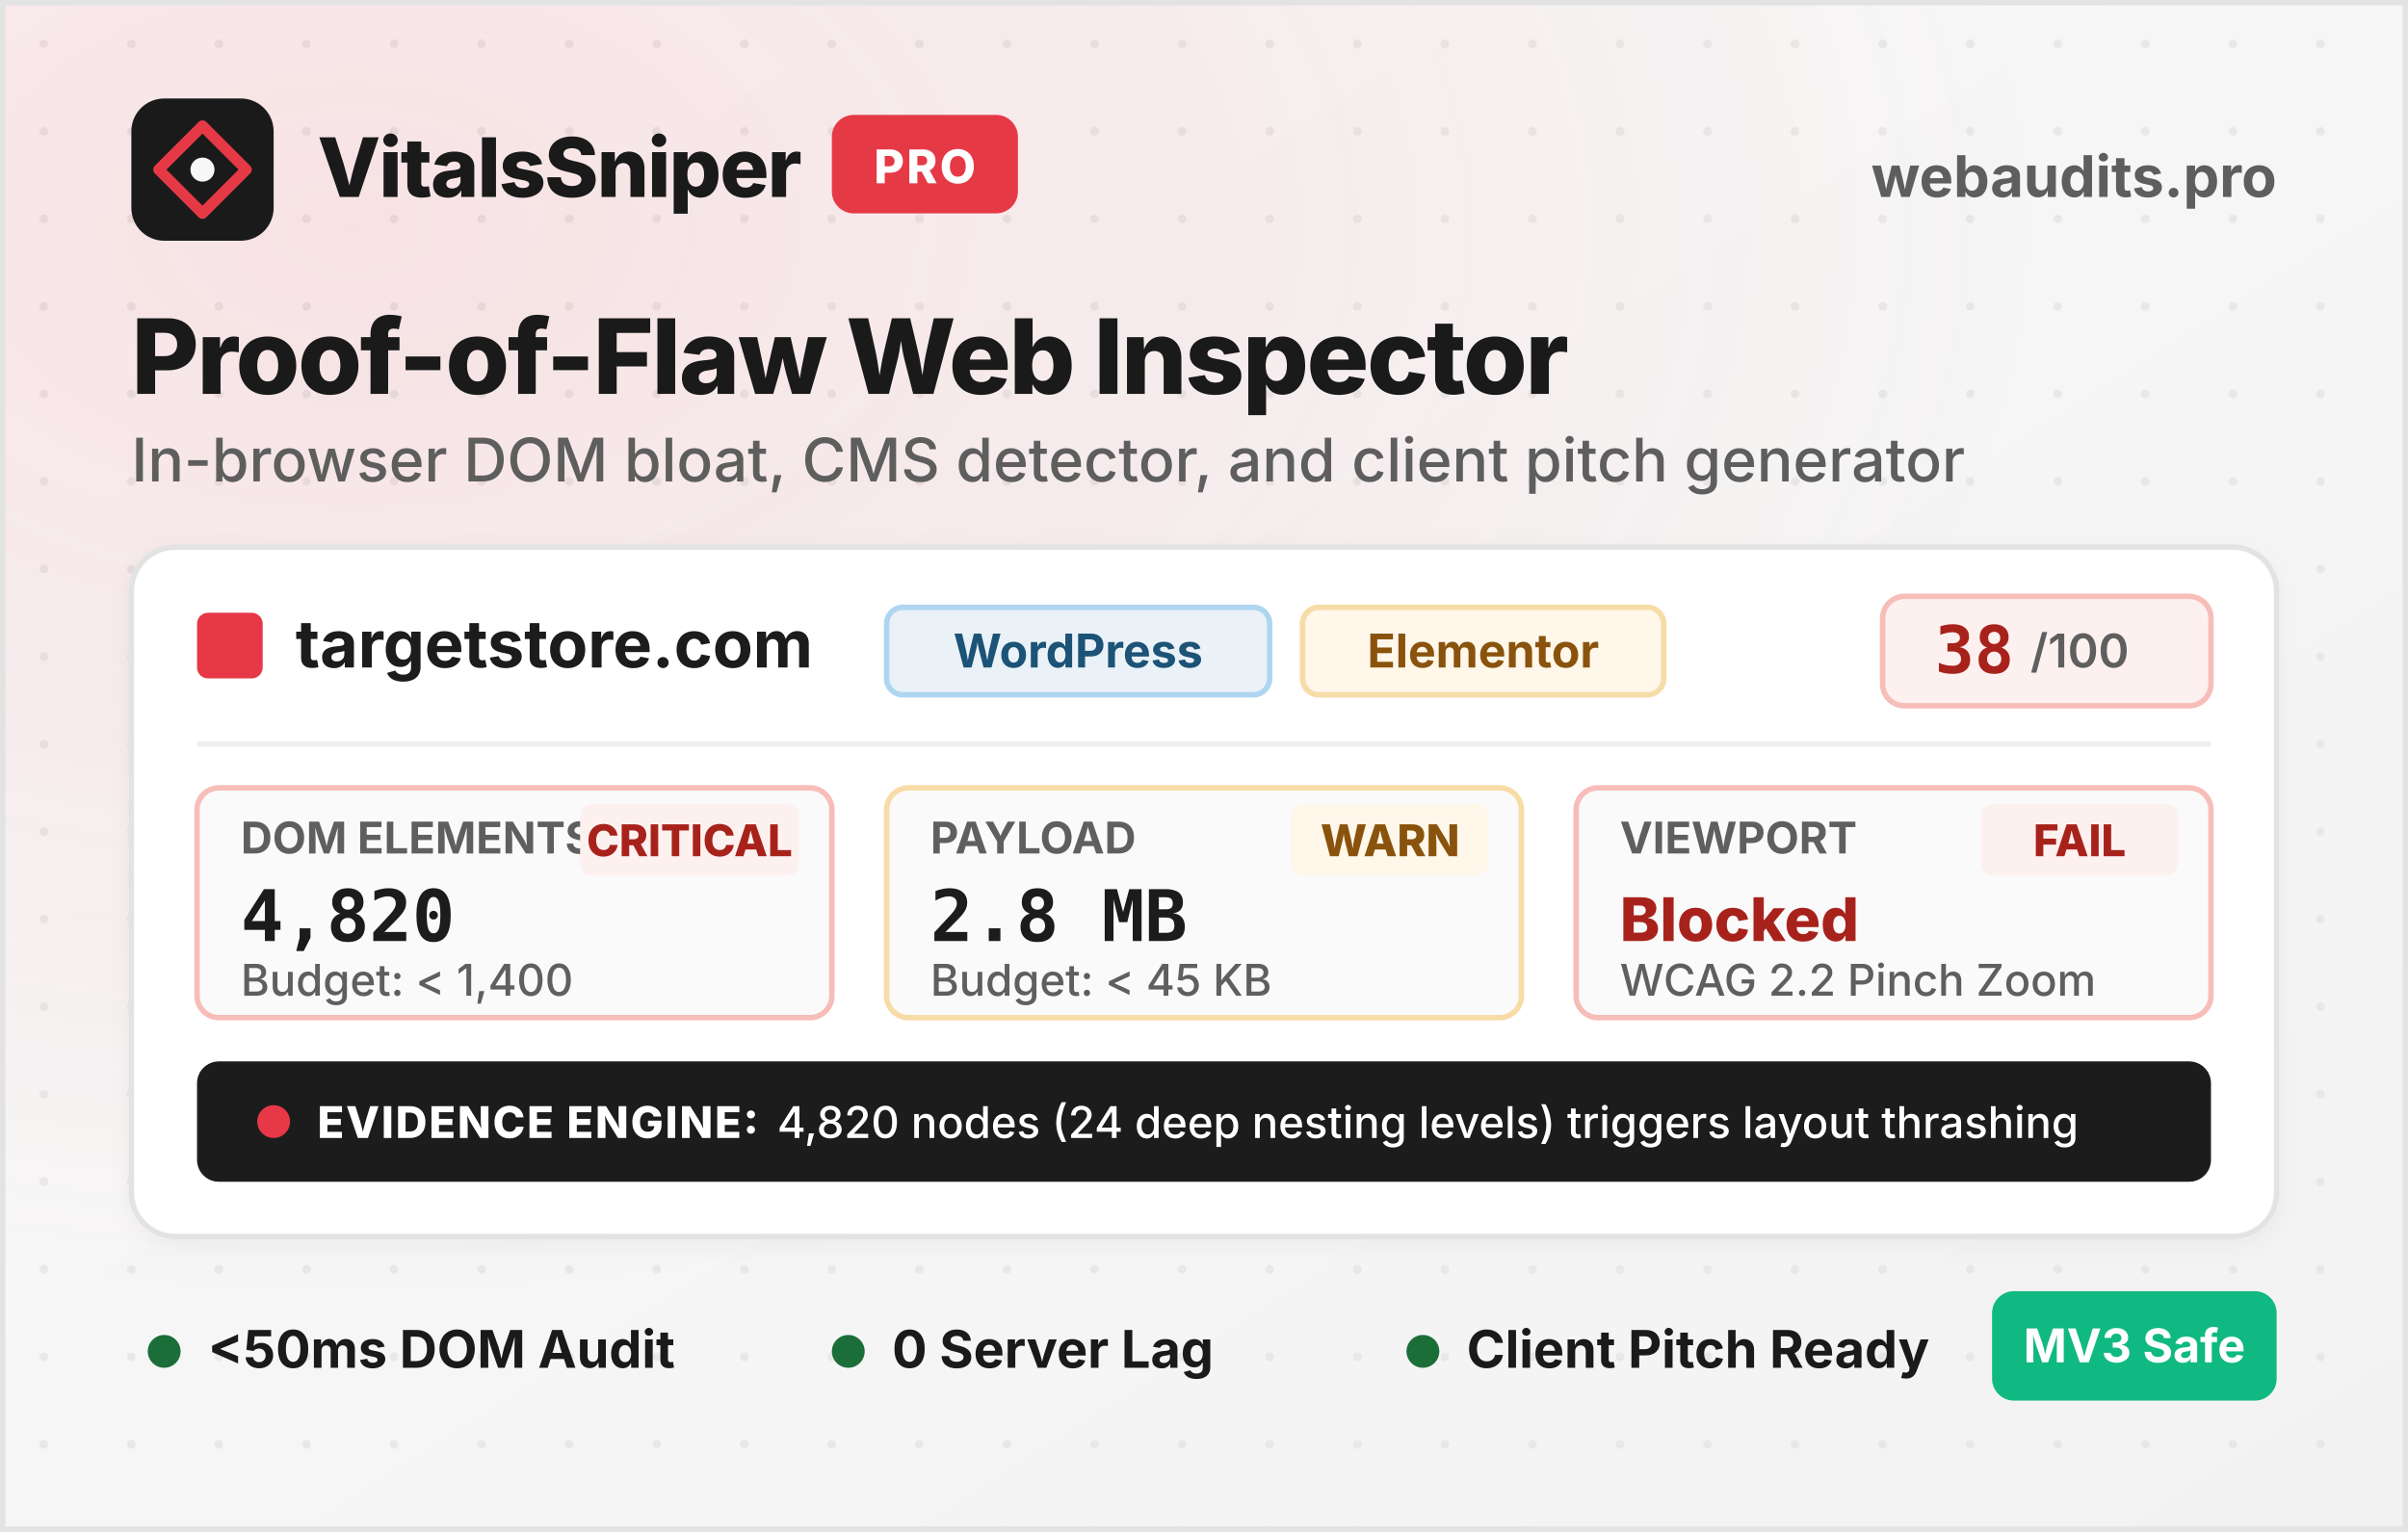
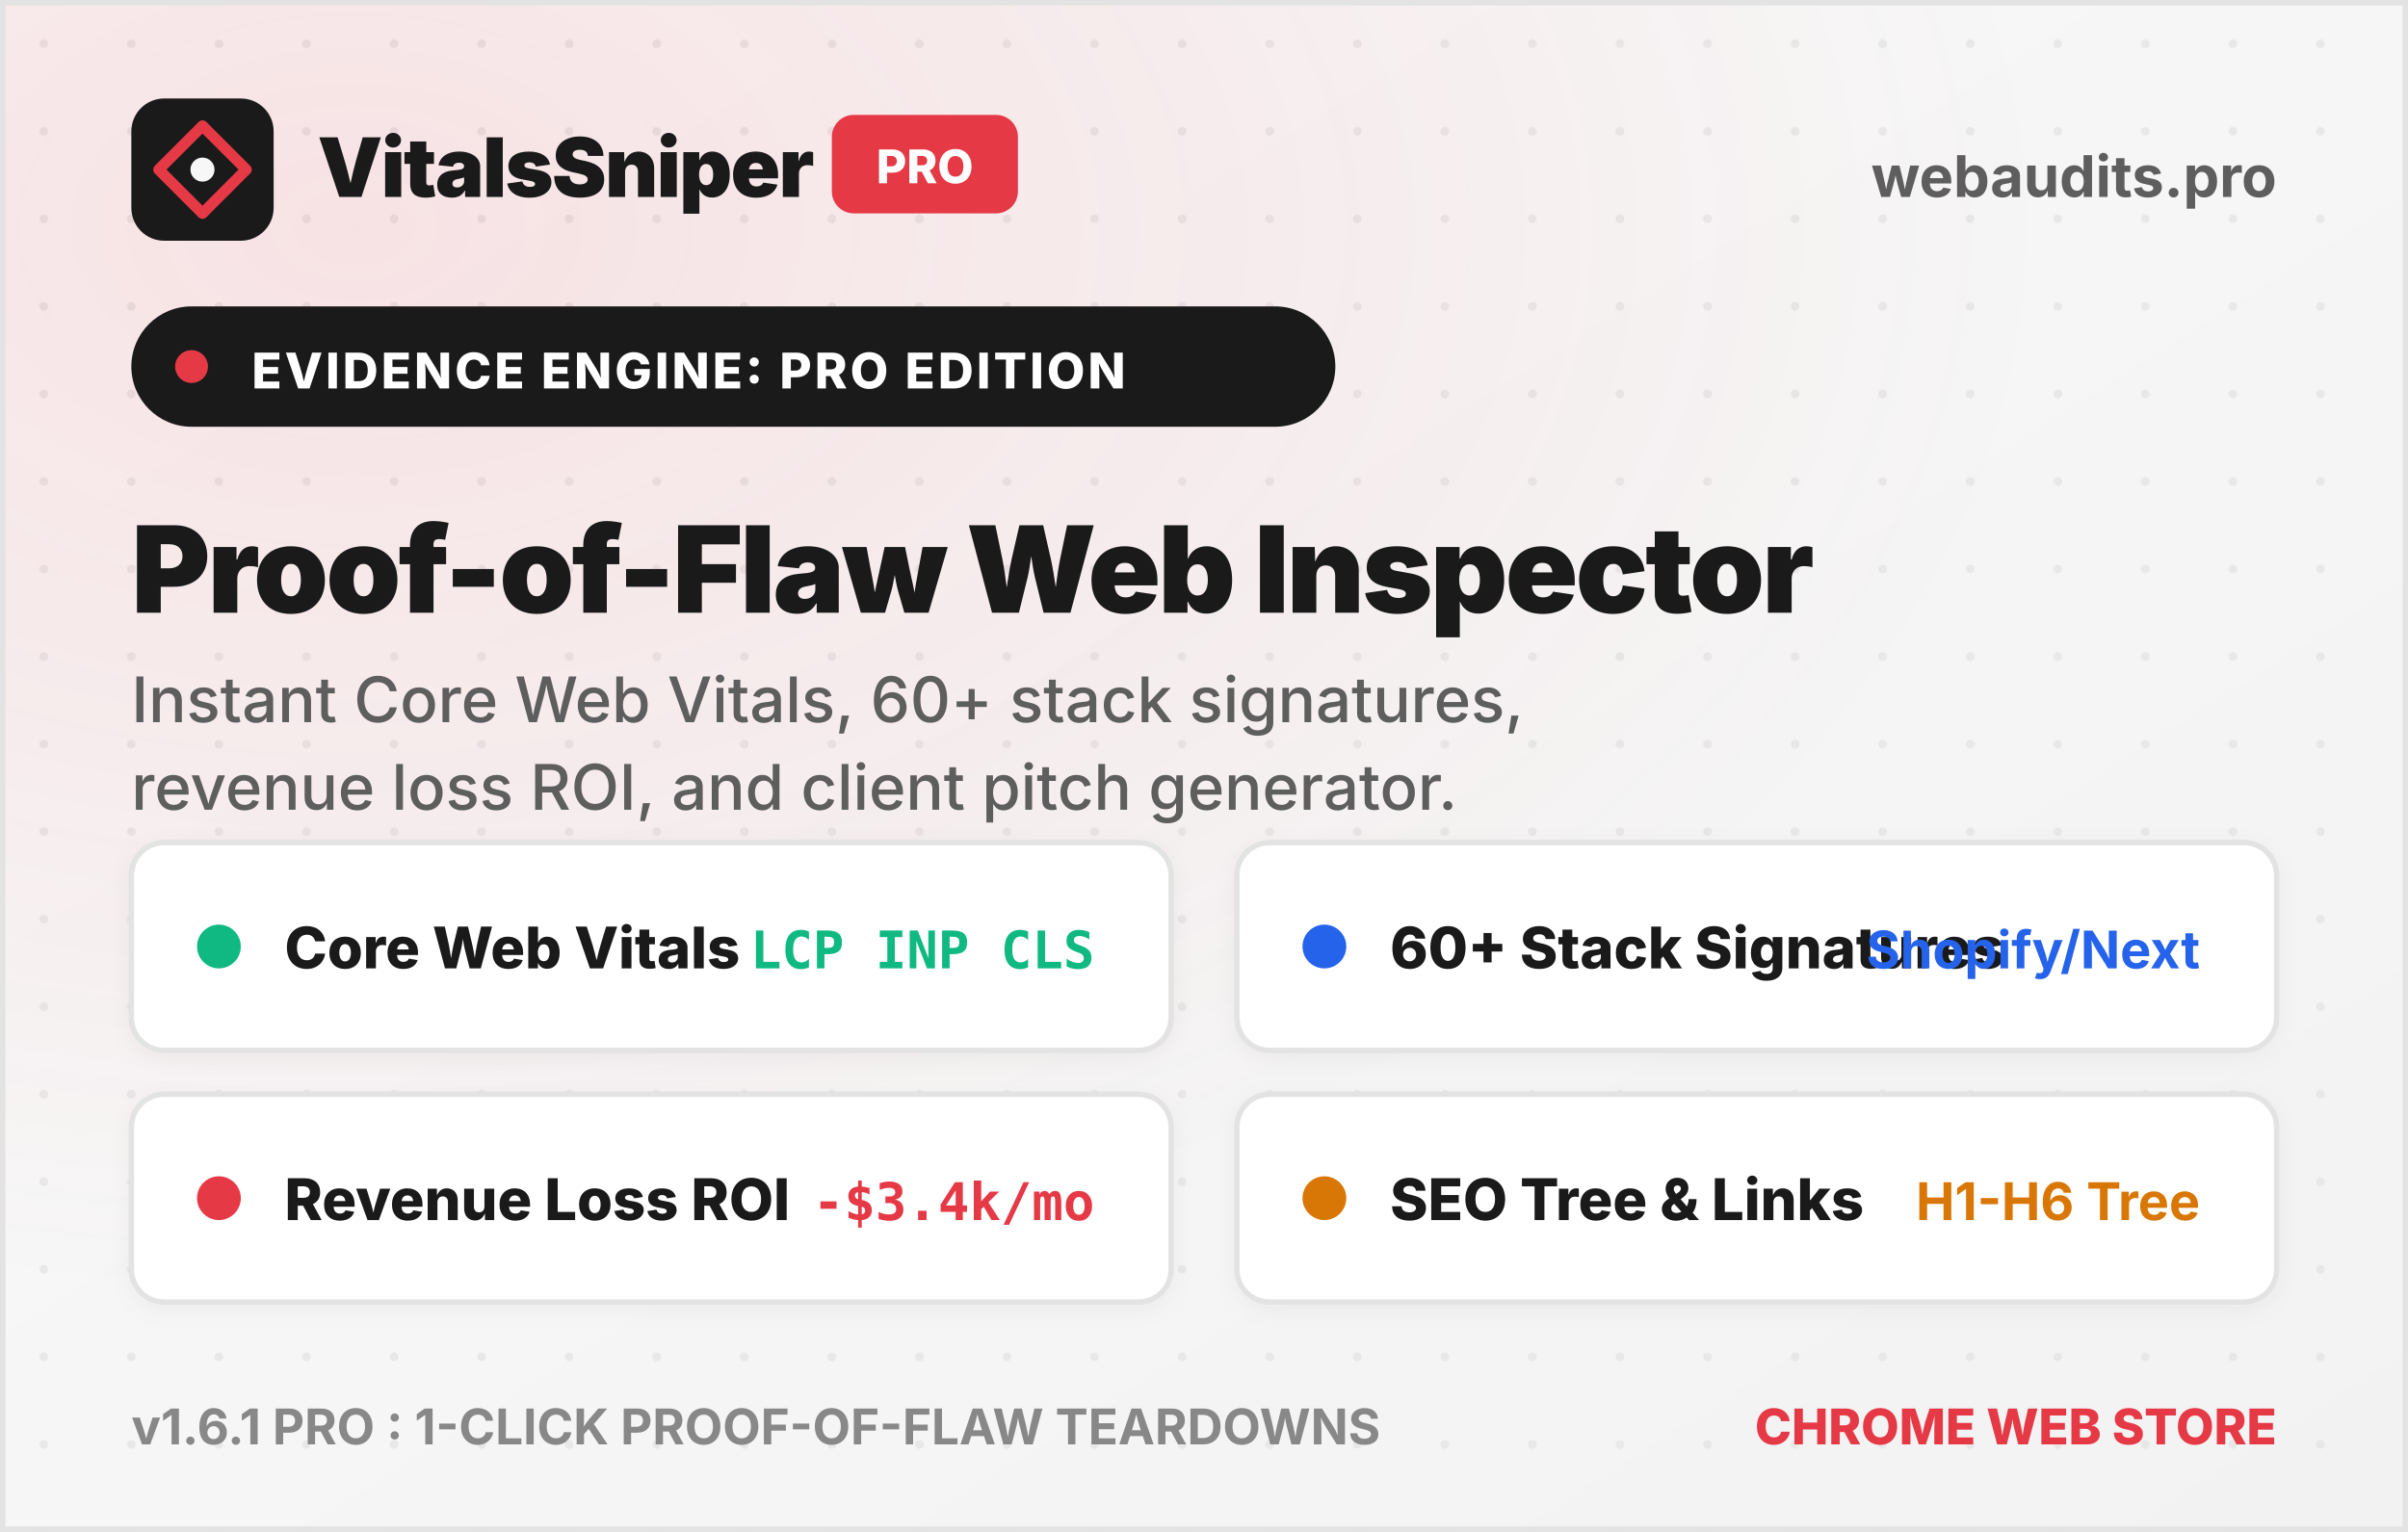
<svg xmlns="http://www.w3.org/2000/svg" viewBox="0 0 440 280" width="440" height="280">
  <defs>
-     <linearGradient id="bgGrad" x1="0%" y1="0%" x2="100%" y2="100%">
+     <linearGradient id="promoBg" x1="0%" y1="0%" x2="100%" y2="100%">
      <stop offset="0%" stop-color="#fafafa" />
      <stop offset="100%" stop-color="#f2f2f2" />
    </linearGradient>
-     <radialGradient id="glowGrad" cx="15%" cy="15%" r="70%">
+     <radialGradient id="promoGlow" cx="15%" cy="15%" r="70%">
      <stop offset="0%" stop-color="#e63946" stop-opacity="0.12" />
      <stop offset="100%" stop-color="#e63946" stop-opacity="0" />
    </radialGradient>
-     <filter id="panelShadow" x="-10%" y="-10%" width="120%" height="125%">
+     <filter id="tileShadow" x="-10%" y="-10%" width="120%" height="125%">
      <feDropShadow dx="0" dy="4" stdDeviation="8" flood-color="#1a1a1a" flood-opacity="0.08" />
      <feDropShadow dx="0" dy="1" stdDeviation="2" flood-color="#1a1a1a" flood-opacity="0.04" />
    </filter>
-     <filter id="badgeShadow" x="-10%" y="-10%" width="120%" height="120%">
-       <feDropShadow dx="0" dy="2" stdDeviation="3" flood-color="#1a1a1a" flood-opacity="0.06" />
-     </filter>
-     <pattern id="dotGrid" width="16" height="16" patternUnits="userSpaceOnUse">
+     <pattern id="promoDots" width="16" height="16" patternUnits="userSpaceOnUse">
      <circle cx="8" cy="8" r="0.8" fill="#e3e3e3" opacity="0.7" />
    </pattern>
  </defs>
  <style>
    .font-sans { font-family: -apple-system, BlinkMacSystemFont, "Inter", "Segoe UI", Roboto, sans-serif; }
    .font-mono { font-family: ui-monospace, SFMono-Regular, Menlo, Monaco, Consolas, monospace; font-variant-numeric: tabular-nums; }
  </style>
-   <rect width="440" height="280" fill="url(#bgGrad)" />
-   <rect width="440" height="280" fill="url(#dotGrid)" />
-   <rect width="440" height="280" fill="url(#glowGrad)" />
-   <rect x="0.5" y="0.5" width="439" height="279" rx="0" fill="none" stroke="#e3e3e3" stroke-width="1" />
+   <rect width="440" height="280" fill="url(#promoBg)" />
+   <rect width="440" height="280" fill="url(#promoDots)" />
+   <rect width="440" height="280" fill="url(#promoGlow)" />
+   <rect x="0.5" y="0.5" width="439" height="279" fill="none" stroke="#e3e3e3" stroke-width="1" />
  <g transform="translate(24, 18)">
    <rect x="0" y="0" width="26" height="26" rx="6" fill="#1a1a1a" />
    <path d="M13 5 L21 13 L13 21 L5 13 Z" fill="none" stroke="#e63946" stroke-width="2" stroke-linejoin="round" />
    <circle cx="13" cy="13" r="2.2" fill="#f7f7f7" />
-     <text x="34" y="18" class="font-sans" font-size="15" font-weight="800" fill="#1a1a1a" letter-spacing="-0.3">VitalsSniper</text>
+     <text x="34" y="18" class="font-sans" font-size="15" font-weight="900" fill="#1a1a1a" letter-spacing="-0.3">VitalsSniper</text>
    <rect x="128" y="3" width="34" height="18" rx="4" fill="#e63946" />
-     <text x="145" y="15.5" class="font-sans" font-size="8.5" font-weight="800" fill="#FFFFFF" text-anchor="middle" letter-spacing="0.05em">PRO</text>
+     <text x="145" y="15.5" class="font-sans" font-size="8.5" font-weight="800" fill="#FFFFFF" text-anchor="middle">PRO</text>
    <text x="392" y="18" class="font-sans" font-size="10.5" font-weight="700" fill="#5e5e5e" text-anchor="end">webaudits.pro</text>
  </g>
  <g transform="translate(24, 56)">
-     <text x="0" y="16" class="font-sans" font-size="19" font-weight="800" fill="#1a1a1a" letter-spacing="-0.4">Proof-of-Flaw Web Inspector</text>
-     <text x="0" y="32" class="font-sans" font-size="11" font-weight="500" fill="#5e5e5e">In-browser DOM bloat, CMS detector, and client pitch generator</text>
-   </g>
-   <g transform="translate(24, 100)" filter="url(#panelShadow)">
-     <rect width="392" height="126" rx="8" fill="#FFFFFF" stroke="#e3e3e3" stroke-width="1" />
-     <g transform="translate(12, 10)">
-       <rect x="0" y="2" width="12" height="12" rx="2" fill="#E63946" />
-       <text x="18" y="12" class="font-sans" font-size="12" font-weight="700" fill="#1a1a1a">targetstore.com</text>
-       <rect x="126" y="1" width="70" height="16" rx="3" fill="#EAF2F8" stroke="#AED6F1" stroke-width="1" />
-       <text x="161" y="12" class="font-sans" font-size="8.5" font-weight="700" fill="#1A5276" text-anchor="middle">WordPress</text>
-       <rect x="202" y="1" width="66" height="16" rx="3" fill="#FEF7EA" stroke="#F7DCA8" stroke-width="1" />
-       <text x="235" y="12" class="font-sans" font-size="8.5" font-weight="700" fill="#8A5308" text-anchor="middle">Elementor</text>
-       <g transform="translate(308, -1)">
-         <rect width="60" height="20" rx="4" fill="#FDF1F0" stroke="#F7BDB9" stroke-width="1" />
-         <text x="24" y="14" class="font-mono" font-size="12" font-weight="800" fill="#A8231B" text-anchor="end">38</text>
-         <text x="27" y="13" class="font-sans" font-size="8.5" font-weight="600" fill="#5e5e5e">/100</text>
-       </g>
-     </g>
-     <line x1="12" y1="36" x2="380" y2="36" stroke="#efefef" stroke-width="1" />
-     <g transform="translate(12, 44)">
-       <g transform="translate(0, 0)">
-         <rect width="116" height="42" rx="4" fill="#fafafa" stroke="#F7BDB9" stroke-width="1" />
-         <text x="8" y="12" class="font-sans" font-size="8" font-weight="700" fill="#5e5e5e">DOM ELEMENTS</text>
-         <rect x="70" y="3" width="40" height="13" rx="2" fill="#FDF1F0" />
-         <text x="90" y="12.5" class="font-sans" font-size="8" font-weight="800" fill="#A8231B" text-anchor="middle">CRITICAL</text>
-         <text x="8" y="28" class="font-mono" font-size="13" font-weight="800" fill="#1a1a1a">4,820</text>
-         <text x="8" y="38" class="font-sans" font-size="8" font-weight="500" fill="#5e5e5e">Budget: &lt; 1,400</text>
-       </g>
-       <g transform="translate(126, 0)">
-         <rect width="116" height="42" rx="4" fill="#fafafa" stroke="#F7DCA8" stroke-width="1" />
-         <text x="8" y="12" class="font-sans" font-size="8" font-weight="700" fill="#5e5e5e">PAYLOAD</text>
-         <rect x="74" y="3" width="36" height="13" rx="2" fill="#FEF7EA" />
-         <text x="92" y="12.5" class="font-sans" font-size="8" font-weight="800" fill="#8A5308" text-anchor="middle">WARN</text>
-         <text x="8" y="28" class="font-mono" font-size="13" font-weight="800" fill="#1a1a1a">2.8 MB</text>
-         <text x="8" y="38" class="font-sans" font-size="8" font-weight="500" fill="#5e5e5e">Budget: &lt; 45 KB</text>
-       </g>
-       <g transform="translate(252, 0)">
-         <rect width="116" height="42" rx="4" fill="#fafafa" stroke="#F7BDB9" stroke-width="1" />
-         <text x="8" y="12" class="font-sans" font-size="8" font-weight="700" fill="#5e5e5e">VIEWPORT</text>
-         <rect x="74" y="3" width="36" height="13" rx="2" fill="#FDF1F0" />
-         <text x="92" y="12.5" class="font-sans" font-size="8" font-weight="800" fill="#A8231B" text-anchor="middle">FAIL</text>
-         <text x="8" y="28" class="font-sans" font-size="11" font-weight="800" fill="#A8231B">Blocked</text>
-         <text x="8" y="38" class="font-sans" font-size="8" font-weight="500" fill="#5e5e5e">WCAG 2.2 Pinch Zoom</text>
-       </g>
-     </g>
-     <g transform="translate(12, 94)">
-       <rect width="368" height="22" rx="4" fill="#1a1a1a" />
-       <circle cx="14" cy="11" r="3" fill="#e63946" />
-       <text x="22" y="14" class="font-sans" font-size="8" font-weight="800" fill="#ffffff" letter-spacing="0.04em">EVIDENCE ENGINE:</text>
-       <text x="106" y="14" class="font-sans" font-size="8" font-weight="500" fill="#ffffff">4,820 nodes (24 deep nesting levels) triggers layout thrashing</text>
+     <rect width="220" height="22" rx="11" fill="#1a1a1a" />
+     <circle cx="11" cy="11" r="3" fill="#e63946" />
+     <text x="22" y="15" class="font-sans" font-size="9" font-weight="800" fill="#ffffff" letter-spacing="0.06em">EVIDENCE ENGINE: PRO EDITION</text>
+     <g transform="translate(0, 32)">
+       <text x="0" y="24" class="font-sans" font-size="22" font-weight="900" fill="#1a1a1a" letter-spacing="-0.5">Proof-of-Flaw Web Inspector</text>
+       <text x="0" y="44" class="font-sans" font-size="11.5" font-weight="500" fill="#5e5e5e">
+         <tspan x="0" dy="0">Instant Core Web Vitals, 60+ stack signatures,</tspan>
+         <tspan x="0" dy="16">revenue loss ROI, and client pitch generator.</tspan>
+       </text>
    </g>
  </g>
-   <g transform="translate(24, 240)">
+   <g transform="translate(24, 154)">
    <g transform="translate(0, 0)">
-       <circle cx="6" cy="7" r="3" fill="#1B6E38" />
-       <text x="14" y="10" class="font-sans" font-size="9.5" font-weight="700" fill="#1a1a1a">&lt;50ms DOM Audit</text>
+       <rect width="190" height="38" rx="6" fill="#ffffff" stroke="#e3e3e3" stroke-width="1" filter="url(#tileShadow)" />
+       <circle cx="16" cy="19" r="4" fill="#10b981" />
+       <text x="28" y="23" class="font-sans" font-size="10.5" font-weight="800" fill="#1a1a1a">Core Web Vitals</text>
+       <text x="176" y="23" class="font-mono" font-size="9.5" font-weight="700" fill="#10b981" text-anchor="end">LCP INP CLS</text>
    </g>
-     <g transform="translate(125, 0)">
-       <circle cx="6" cy="7" r="3" fill="#1B6E38" />
-       <text x="14" y="10" class="font-sans" font-size="9.5" font-weight="700" fill="#1a1a1a">0 Server Lag</text>
+     <g transform="translate(202, 0)">
+       <rect width="190" height="38" rx="6" fill="#ffffff" stroke="#e3e3e3" stroke-width="1" filter="url(#tileShadow)" />
+       <circle cx="16" cy="19" r="4" fill="#2563eb" />
+       <text x="28" y="23" class="font-sans" font-size="10.5" font-weight="800" fill="#1a1a1a">60+ Stack Signatures</text>
+       <text x="176" y="23" class="font-sans" font-size="9.5" font-weight="700" fill="#2563eb" text-anchor="end">Shopify/Next</text>
    </g>
-     <g transform="translate(230, 0)">
-       <circle cx="6" cy="7" r="3" fill="#1B6E38" />
-       <text x="14" y="10" class="font-sans" font-size="9.5" font-weight="700" fill="#1a1a1a">Client Pitch Ready</text>
+     <g transform="translate(0, 46)">
+       <rect width="190" height="38" rx="6" fill="#ffffff" stroke="#e3e3e3" stroke-width="1" filter="url(#tileShadow)" />
+       <circle cx="16" cy="19" r="4" fill="#e63946" />
+       <text x="28" y="23" class="font-sans" font-size="10.5" font-weight="800" fill="#1a1a1a">Revenue Loss ROI</text>
+       <text x="176" y="23" class="font-mono" font-size="9.5" font-weight="800" fill="#e63946" text-anchor="end">-$3.4k/mo</text>
    </g>
-     <g transform="translate(340, -4)">
-       <rect width="52" height="20" rx="4" fill="#10b981" />
-       <text x="26" y="13" class="font-sans" font-size="8.5" font-weight="700" fill="#FFFFFF" text-anchor="middle">MV3 Safe</text>
+     <g transform="translate(202, 46)">
+       <rect width="190" height="38" rx="6" fill="#ffffff" stroke="#e3e3e3" stroke-width="1" filter="url(#tileShadow)" />
+       <circle cx="16" cy="19" r="4" fill="#d97706" />
+       <text x="28" y="23" class="font-sans" font-size="10.5" font-weight="800" fill="#1a1a1a">SEO Tree &amp; Links</text>
+       <text x="176" y="23" class="font-sans" font-size="9.5" font-weight="700" fill="#d97706" text-anchor="end">H1-H6 Tree</text>
    </g>
  </g>
+   <g transform="translate(24, 252)">
+     <text x="0" y="12" class="font-sans" font-size="9" font-weight="700" fill="#888888">v1.6.1 PRO : 1-CLICK PROOF-OF-FLAW TEARDOWNS</text>
+     <text x="392" y="12" class="font-sans" font-size="9" font-weight="800" fill="#e63946" text-anchor="end">CHROME WEB STORE</text>
+   </g>
</svg>
